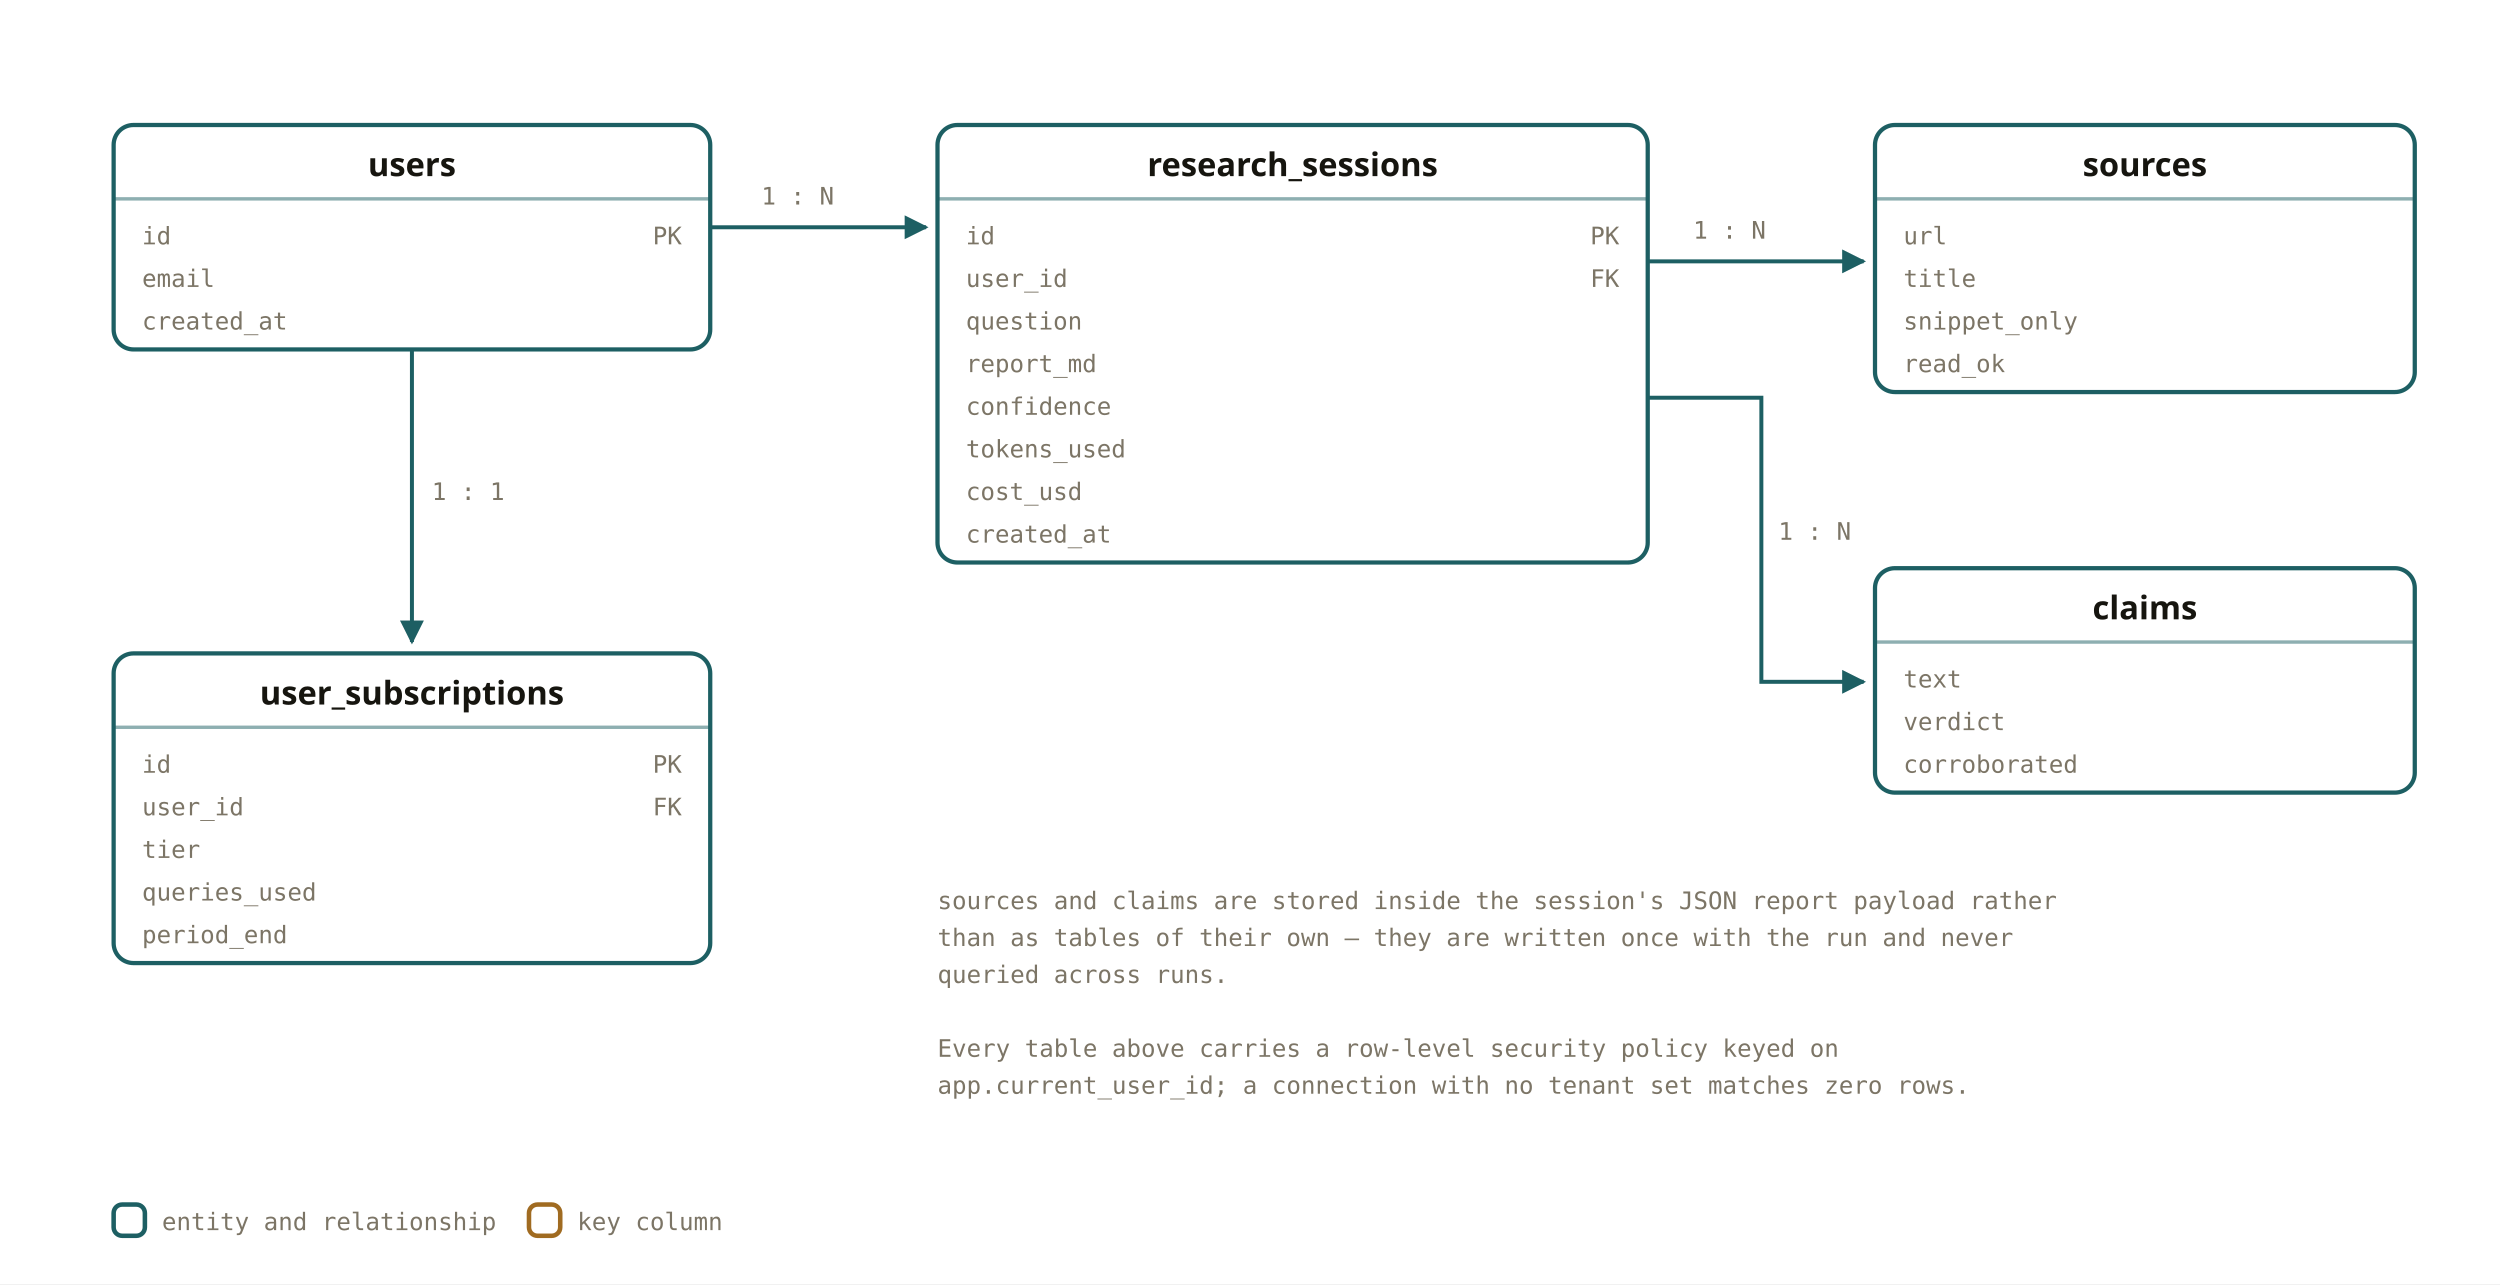
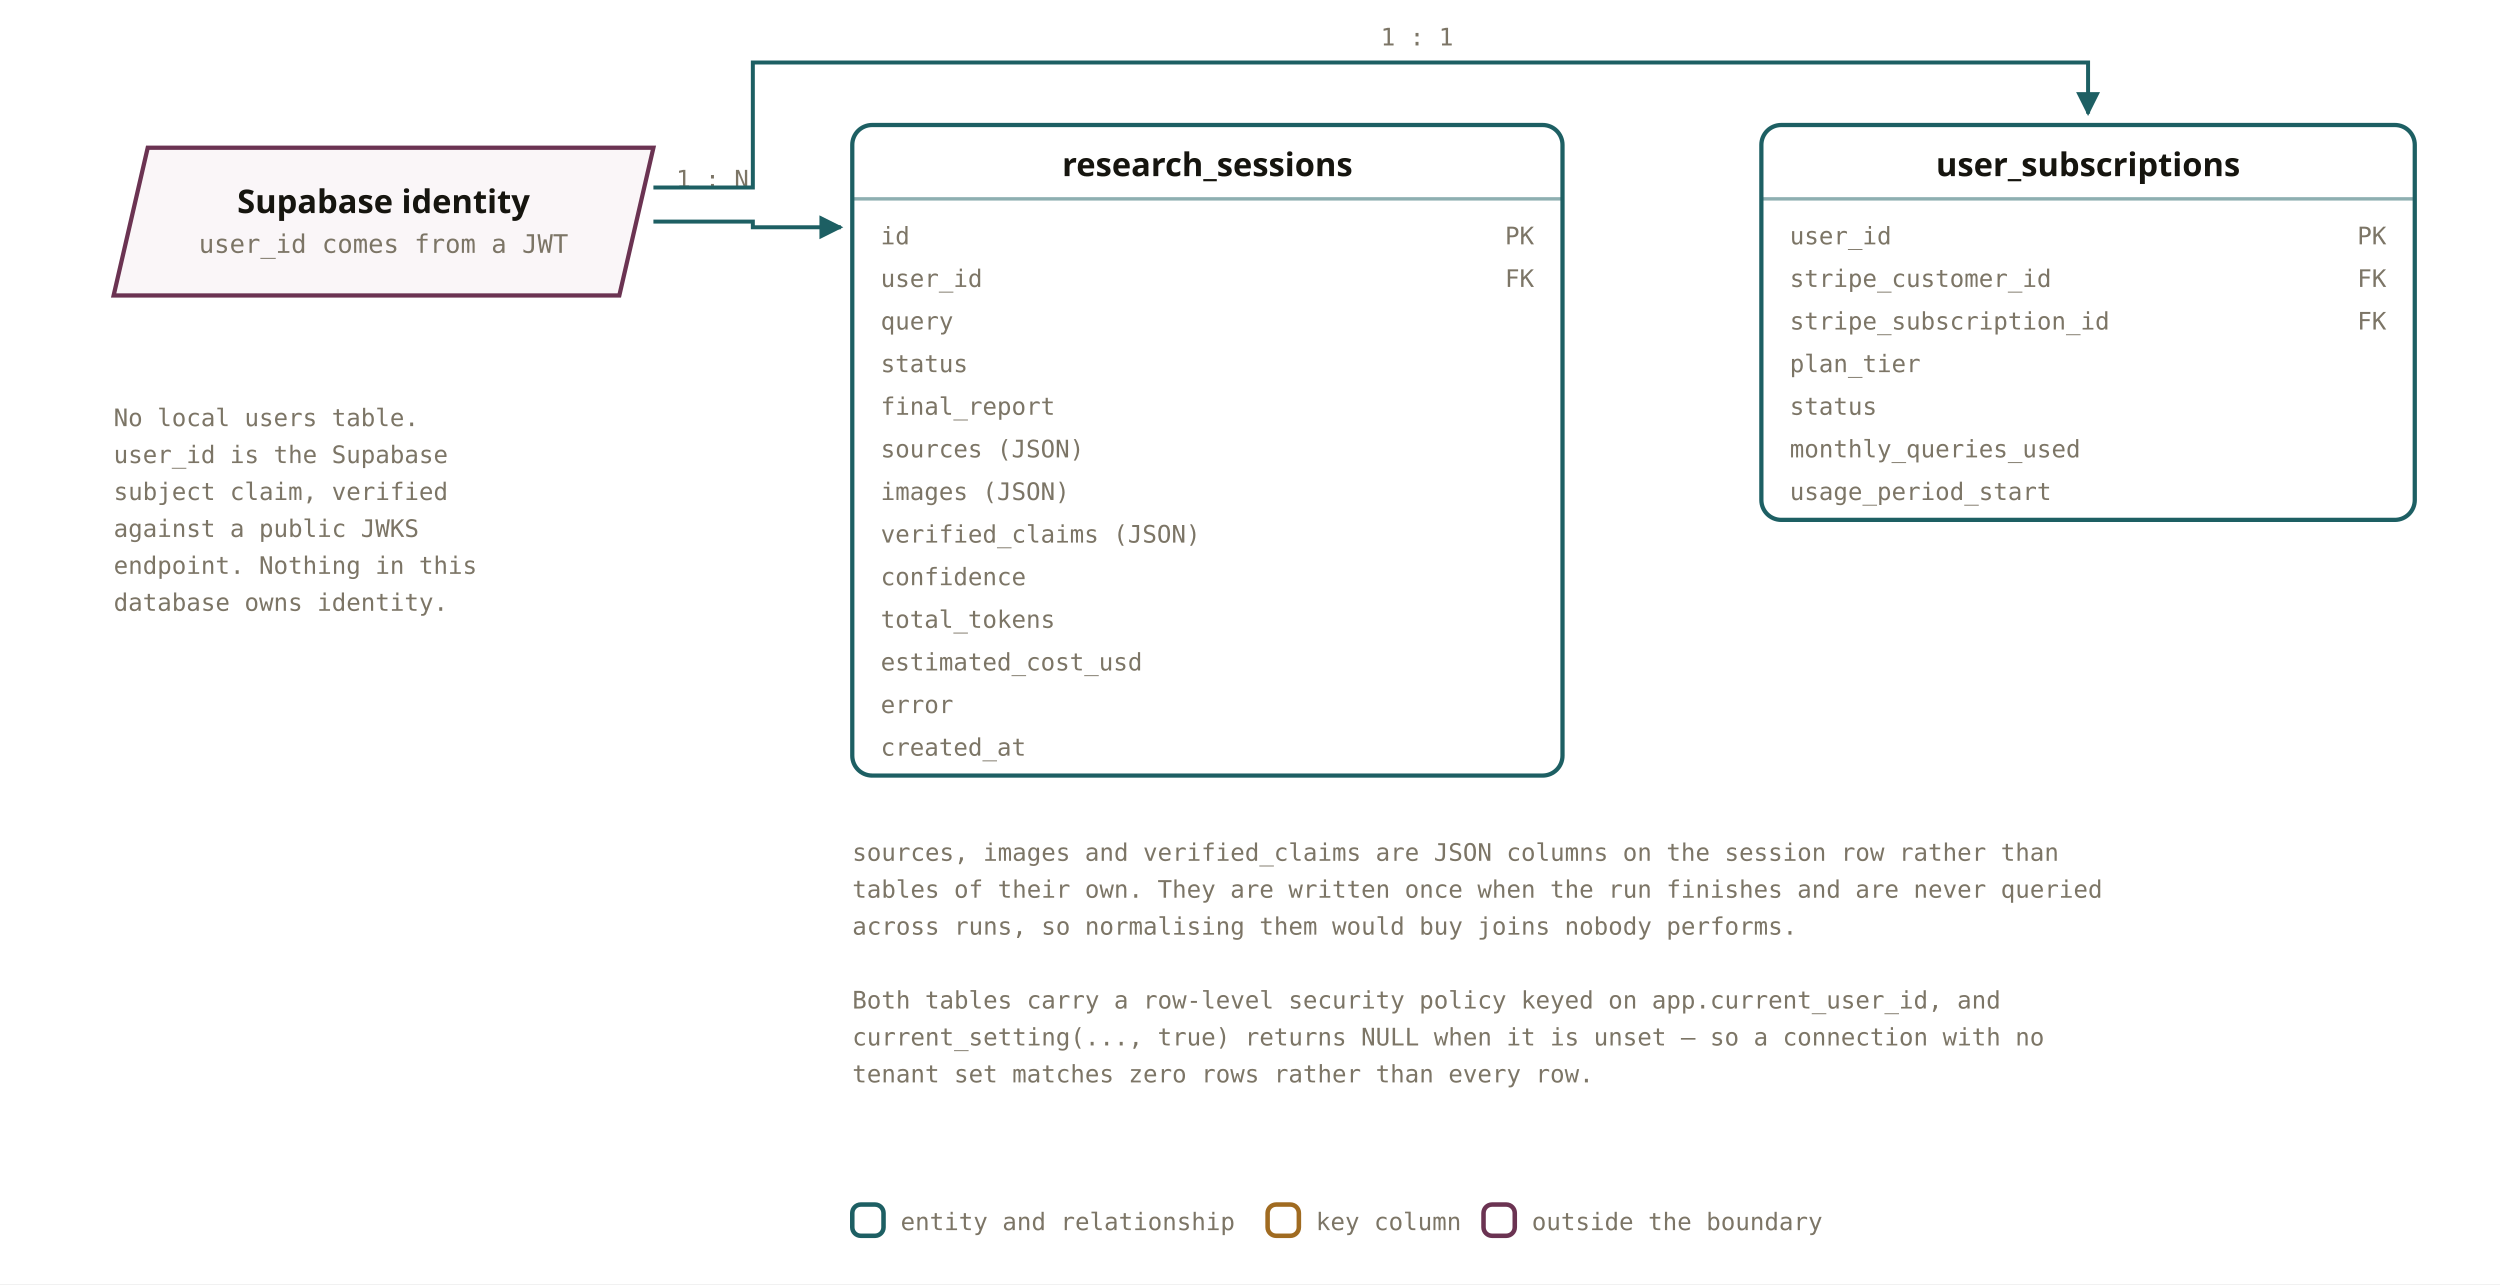
<svg xmlns="http://www.w3.org/2000/svg" viewBox="0 0 880 452" width="880" height="452" role="img">
  <defs>
    <marker id="a" viewBox="0 0 10 10" refX="9" refY="5" markerWidth="6" markerHeight="6" orient="auto">
      <path d="M0,0 L10,5 L0,10 z" fill="#7c7566" />
    </marker>
    <marker id="ab" viewBox="0 0 10 10" refX="9" refY="5" markerWidth="6" markerHeight="6" orient="auto">
      <path d="M0,0 L10,5 L0,10 z" fill="#a06b21" />
    </marker>
    <marker id="at" viewBox="0 0 10 10" refX="9" refY="5" markerWidth="6" markerHeight="6" orient="auto">
      <path d="M0,0 L10,5 L0,10 z" fill="#1d5f63" />
    </marker>
    <marker id="ap" viewBox="0 0 10 10" refX="9" refY="5" markerWidth="6" markerHeight="6" orient="auto">
      <path d="M0,0 L10,5 L0,10 z" fill="#6b3352" />
    </marker>
    <marker id="open" viewBox="0 0 10 10" refX="9" refY="5" markerWidth="7" markerHeight="7" orient="auto">
      <path d="M0,0 L10,5 L0,10" fill="none" stroke="#7c7566" stroke-width="1.4" />
    </marker>
  </defs>
  <style>
  .t  { font-family:'Plus Jakarta Sans',sans-serif; font-size:11.5px; fill:#16150f; font-weight:600 }
  .tc { font-family:'Plus Jakarta Sans',sans-serif; font-size:11.5px; fill:#16150f; font-weight:600; text-anchor:middle }
  .s  { font-family:'JetBrains Mono',monospace; font-size:9px; fill:#7c7566 }
  .sc { font-family:'JetBrains Mono',monospace; font-size:9px; fill:#7c7566; text-anchor:middle }
  .lb { font-family:'JetBrains Mono',monospace; font-size:8.5px; fill:#7c7566 }
  .lbc{ font-family:'JetBrains Mono',monospace; font-size:8.5px; fill:#7c7566; text-anchor:middle }
  .cap{ font-family:'JetBrains Mono',monospace; font-size:9px; letter-spacing:.1em; text-anchor:middle }
  .ln { stroke:#7c7566; stroke-width:1.3; fill:none; marker-end:url(#a) }
  .lnb{ stroke:#a06b21; stroke-width:1.4; fill:none; marker-end:url(#ab) }
  .lnt{ stroke:#1d5f63; stroke-width:1.4; fill:none; marker-end:url(#at) }
  .lnp{ stroke:#6b3352; stroke-width:1.4; fill:none; marker-end:url(#ap) }
  .dash{ stroke-dasharray:4 3 }
  .proc{ fill:#fff; stroke:#a06b21; stroke-width:1.6 }
  .store{ fill:#f7f4ed; stroke:#1d5f63; stroke-width:1.5 }
  .ext { fill:#faf6f8; stroke:#6b3352; stroke-width:1.5 }
  .band{ fill:#faf7f1; stroke:#ddd6c8; stroke-width:1 }
  .ok  { fill:#eef5f1; stroke:#1f6b4a; stroke-width:1.6 }
  .bad { fill:#fbf0ef; stroke:#9c2f26; stroke-width:1.6 }
</style>
  <rect width="880" height="452" fill="#ffffff" />
-   <rect x="40" y="44" width="210" height="79" rx="7" fill="#fff" stroke="#1d5f63" stroke-width="1.5" />
-   <path d="M40,70 h210" stroke="#1d5f63" stroke-width="1.2" opacity=".5" />
-   <text class="tc" x="145.0" y="62">users</text>
-   <text class="lb" x="50" y="86">id</text>
-   <text class="lb" x="240" y="86" text-anchor="end" fill="#a06b21">PK</text>
-   <text class="lb" x="50" y="101">email</text>
-   <text class="lb" x="50" y="116">created_at</text>
-   <rect x="40" y="230" width="210" height="109" rx="7" fill="#fff" stroke="#1d5f63" stroke-width="1.5" />
-   <path d="M40,256 h210" stroke="#1d5f63" stroke-width="1.2" opacity=".5" />
-   <text class="tc" x="145.0" y="248">user_subscriptions</text>
-   <text class="lb" x="50" y="272">id</text>
-   <text class="lb" x="240" y="272" text-anchor="end" fill="#a06b21">PK</text>
-   <text class="lb" x="50" y="287">user_id</text>
-   <text class="lb" x="240" y="287" text-anchor="end" fill="#a06b21">FK</text>
-   <text class="lb" x="50" y="302">tier</text>
-   <text class="lb" x="50" y="317">queries_used</text>
-   <text class="lb" x="50" y="332">period_end</text>
-   <rect x="330" y="44" width="250" height="154" rx="7" fill="#fff" stroke="#1d5f63" stroke-width="1.5" />
-   <path d="M330,70 h250" stroke="#1d5f63" stroke-width="1.2" opacity=".5" />
-   <text class="tc" x="455.0" y="62">research_sessions</text>
-   <text class="lb" x="340" y="86">id</text>
-   <text class="lb" x="570" y="86" text-anchor="end" fill="#a06b21">PK</text>
-   <text class="lb" x="340" y="101">user_id</text>
-   <text class="lb" x="570" y="101" text-anchor="end" fill="#a06b21">FK</text>
-   <text class="lb" x="340" y="116">question</text>
-   <text class="lb" x="340" y="131">report_md</text>
-   <text class="lb" x="340" y="146">confidence</text>
-   <text class="lb" x="340" y="161">tokens_used</text>
-   <text class="lb" x="340" y="176">cost_usd</text>
-   <text class="lb" x="340" y="191">created_at</text>
-   <rect x="660" y="44" width="190" height="94" rx="7" fill="#fff" stroke="#1d5f63" stroke-width="1.5" />
-   <path d="M660,70 h190" stroke="#1d5f63" stroke-width="1.2" opacity=".5" />
-   <text class="tc" x="755.0" y="62">sources</text>
-   <text class="lb" x="670" y="86">url</text>
-   <text class="lb" x="670" y="101">title</text>
-   <text class="lb" x="670" y="116">snippet_only</text>
-   <text class="lb" x="670" y="131">read_ok</text>
-   <rect x="660" y="200" width="190" height="79" rx="7" fill="#fff" stroke="#1d5f63" stroke-width="1.5" />
-   <path d="M660,226 h190" stroke="#1d5f63" stroke-width="1.2" opacity=".5" />
-   <text class="tc" x="755.0" y="218">claims</text>
-   <text class="lb" x="670" y="242">text</text>
-   <text class="lb" x="670" y="257">verdict</text>
-   <text class="lb" x="670" y="272">corroborated</text>
-   <path class="lnt" d="M250,80 L326,80" />
-   <text class="lb" x="268" y="72" fill="#1d5f63">1 : N</text>
-   <path class="lnt" d="M145,123 L145,226" />
-   <text class="lb" x="152" y="176" fill="#1d5f63">1 : 1</text>
-   <path class="lnt" d="M580,92 L656,92" />
-   <text class="lb" x="596" y="84" fill="#1d5f63">1 : N</text>
-   <path class="lnt" d="M580,140 L620,140 L620,240 L656,240" />
-   <text class="lb" x="626" y="190" fill="#1d5f63">1 : N</text>
-   <text class="lb" x="330" y="320" fill="#7c7566">sources and claims are stored inside the session's JSON report payload rather</text>
-   <text class="lb" x="330" y="333" fill="#7c7566">than as tables of their own — they are written once with the run and never</text>
-   <text class="lb" x="330" y="346" fill="#7c7566">queried across runs.</text>
-   <text class="lb" x="330" y="359" fill="#7c7566" />
-   <text class="lb" x="330" y="372" fill="#7c7566">Every table above carries a row-level security policy keyed on</text>
-   <text class="lb" x="330" y="385" fill="#7c7566">app.current_user_id; a connection with no tenant set matches zero rows.</text>
-   <rect x="40" y="424" width="11" height="11" rx="3" fill="#fff" stroke="#1d5f63" stroke-width="1.6" />
-   <text class="lb" x="57" y="433">entity and relationship</text>
-   <rect x="186.2" y="424" width="11" height="11" rx="3" fill="#fff" stroke="#a06b21" stroke-width="1.6" />
-   <text class="lb" x="203.2" y="433">key column</text>
+   <path class="ext" d="M52,52 L230,52 L218,104 L40,104 z" />
+   <text class="tc" x="135.0" y="75.0">Supabase identity</text>
+   <text class="sc" x="135.0" y="89.0">user_id comes from a JWT</text>
+   <rect x="300" y="44" width="250" height="229" rx="7" fill="#fff" stroke="#1d5f63" stroke-width="1.5" />
+   <path d="M300,70 h250" stroke="#1d5f63" stroke-width="1.2" opacity=".5" />
+   <text class="tc" x="425.0" y="62">research_sessions</text>
+   <text class="lb" x="310" y="86">id</text>
+   <text class="lb" x="540" y="86" text-anchor="end" fill="#a06b21">PK</text>
+   <text class="lb" x="310" y="101">user_id</text>
+   <text class="lb" x="540" y="101" text-anchor="end" fill="#a06b21">FK</text>
+   <text class="lb" x="310" y="116">query</text>
+   <text class="lb" x="310" y="131">status</text>
+   <text class="lb" x="310" y="146">final_report</text>
+   <text class="lb" x="310" y="161">sources  (JSON)</text>
+   <text class="lb" x="310" y="176">images  (JSON)</text>
+   <text class="lb" x="310" y="191">verified_claims  (JSON)</text>
+   <text class="lb" x="310" y="206">confidence</text>
+   <text class="lb" x="310" y="221">total_tokens</text>
+   <text class="lb" x="310" y="236">estimated_cost_usd</text>
+   <text class="lb" x="310" y="251">error</text>
+   <text class="lb" x="310" y="266">created_at</text>
+   <rect x="620" y="44" width="230" height="139" rx="7" fill="#fff" stroke="#1d5f63" stroke-width="1.5" />
+   <path d="M620,70 h230" stroke="#1d5f63" stroke-width="1.2" opacity=".5" />
+   <text class="tc" x="735.0" y="62">user_subscriptions</text>
+   <text class="lb" x="630" y="86">user_id</text>
+   <text class="lb" x="840" y="86" text-anchor="end" fill="#a06b21">PK</text>
+   <text class="lb" x="630" y="101">stripe_customer_id</text>
+   <text class="lb" x="840" y="101" text-anchor="end" fill="#a06b21">FK</text>
+   <text class="lb" x="630" y="116">stripe_subscription_id</text>
+   <text class="lb" x="840" y="116" text-anchor="end" fill="#a06b21">FK</text>
+   <text class="lb" x="630" y="131">plan_tier</text>
+   <text class="lb" x="630" y="146">status</text>
+   <text class="lb" x="630" y="161">monthly_queries_used</text>
+   <text class="lb" x="630" y="176">usage_period_start</text>
+   <path class="lnt" d="M230,78 L265,78 L265,80 L296,80" />
+   <text class="lb" x="238" y="66" fill="#1d5f63">1 : N</text>
+   <path class="lnt" d="M230,66 L265,66 L265,22 L735,22 L735,40" />
+   <text class="lb" x="486" y="16" fill="#1d5f63">1 : 1</text>
+   <text class="lb" x="40" y="150" fill="#7c7566">No local users table.</text>
+   <text class="lb" x="40" y="163" fill="#7c7566">user_id is the Supabase</text>
+   <text class="lb" x="40" y="176" fill="#7c7566">subject claim, verified</text>
+   <text class="lb" x="40" y="189" fill="#7c7566">against a public JWKS</text>
+   <text class="lb" x="40" y="202" fill="#7c7566">endpoint. Nothing in this</text>
+   <text class="lb" x="40" y="215" fill="#7c7566">database owns identity.</text>
+   <text class="lb" x="300" y="303" fill="#7c7566">sources, images and verified_claims are JSON columns on the session row rather than</text>
+   <text class="lb" x="300" y="316" fill="#7c7566">tables of their own. They are written once when the run finishes and are never queried</text>
+   <text class="lb" x="300" y="329" fill="#7c7566">across runs, so normalising them would buy joins nobody performs.</text>
+   <text class="lb" x="300" y="342" fill="#7c7566" />
+   <text class="lb" x="300" y="355" fill="#7c7566">Both tables carry a row-level security policy keyed on app.current_user_id, and</text>
+   <text class="lb" x="300" y="368" fill="#7c7566">current_setting(..., true) returns NULL when it is unset — so a connection with no</text>
+   <text class="lb" x="300" y="381" fill="#7c7566">tenant set matches zero rows rather than every row.</text>
+   <rect x="300" y="424" width="11" height="11" rx="3" fill="#fff" stroke="#1d5f63" stroke-width="1.6" />
+   <text class="lb" x="317" y="433">entity and relationship</text>
+   <rect x="446.2" y="424" width="11" height="11" rx="3" fill="#fff" stroke="#a06b21" stroke-width="1.6" />
+   <text class="lb" x="463.2" y="433">key column</text>
+   <rect x="522.2" y="424" width="11" height="11" rx="3" fill="#fff" stroke="#6b3352" stroke-width="1.6" />
+   <text class="lb" x="539.2" y="433">outside the boundary</text>
</svg>
